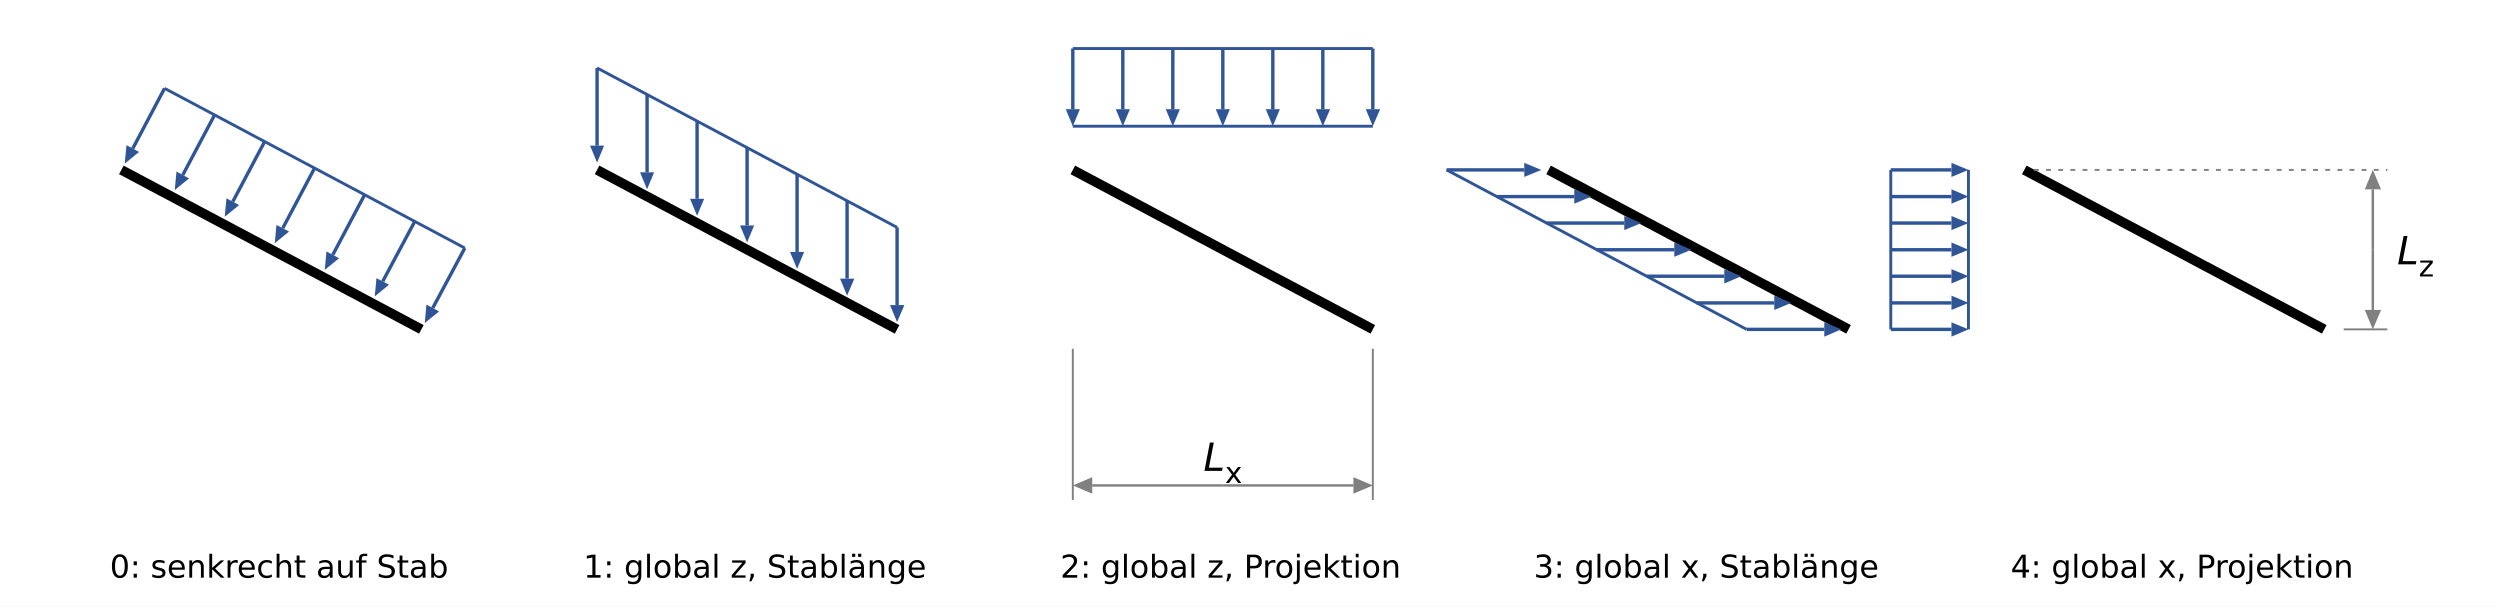
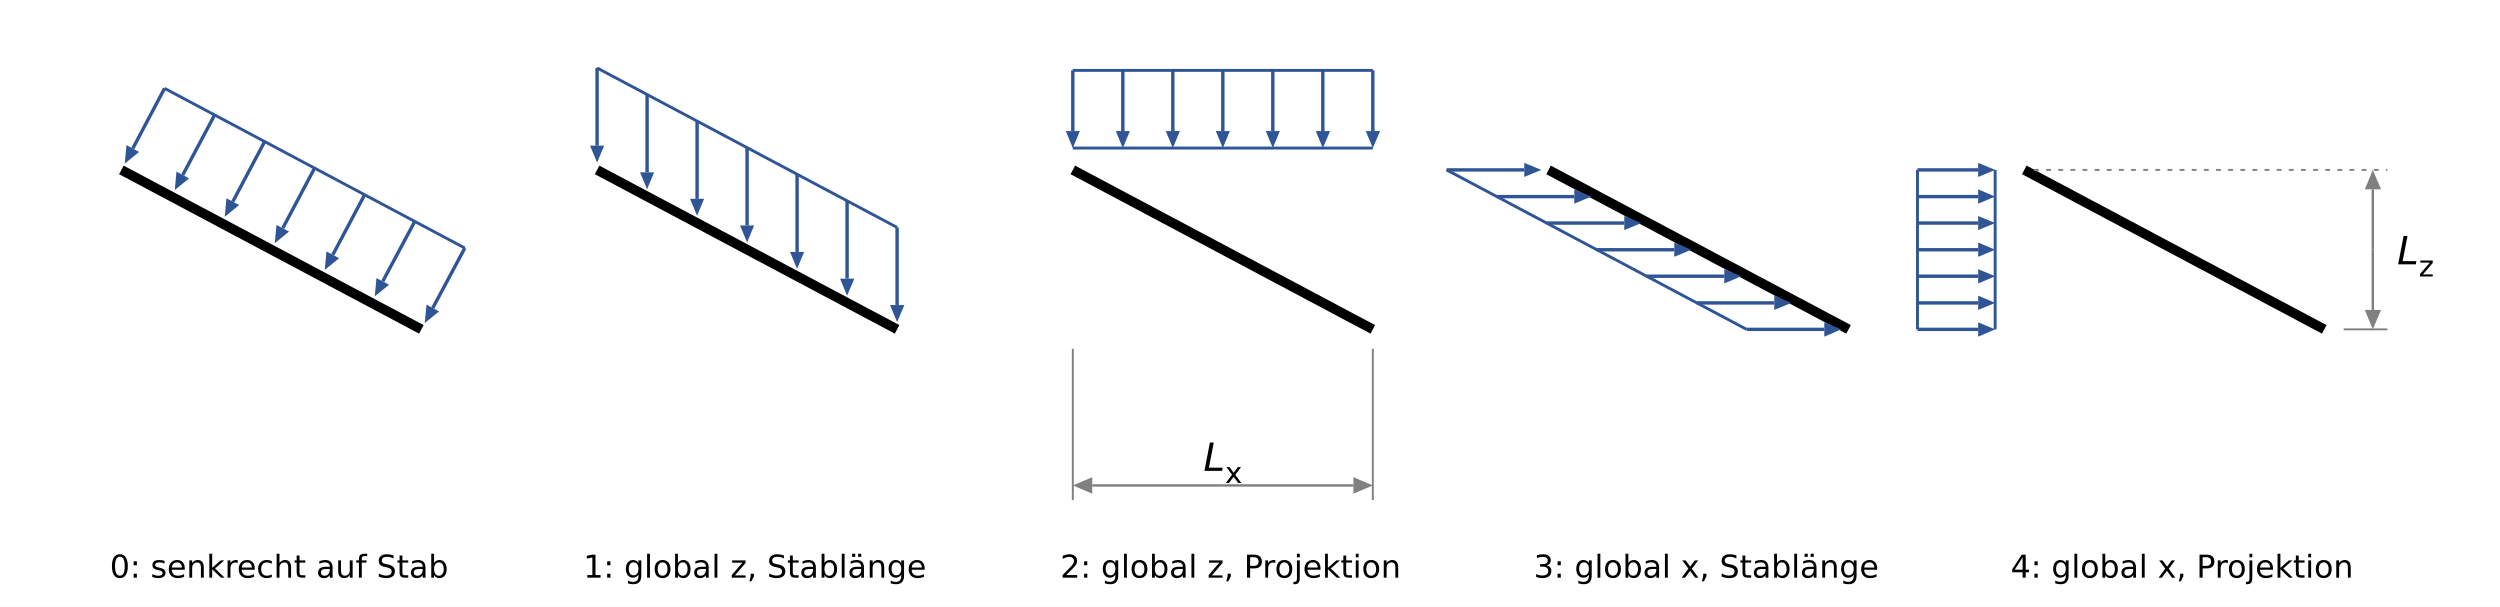
<svg xmlns="http://www.w3.org/2000/svg" width="1030" height="250" viewBox="0 0 1030 250">
  <rect width="100%" height="100%" fill="white" />
  <line x1="50.0" y1="70.0" x2="173.6" y2="135.7" stroke="#000000" stroke-width="4" stroke-linecap="butt" />
  <text x="115.0" y="238.0" font-family="DejaVu Sans, Arial, Helvetica, sans-serif" font-size="13" fill="#000000" text-anchor="middle" font-weight="normal">0: senkrecht auf Stab</text>
  <line x1="67.8" y1="36.4" x2="54.7" y2="61.2" stroke="#2f5597" stroke-width="1.4" stroke-linecap="butt" />
  <polygon points="51.4,67.4 57.3,62.6 52.1,59.8" fill="#2f5597" />
  <line x1="88.4" y1="47.4" x2="75.3" y2="72.1" stroke="#2f5597" stroke-width="1.4" stroke-linecap="butt" />
  <polygon points="72.0,78.3 77.9,73.5 72.7,70.7" fill="#2f5597" />
  <line x1="109.0" y1="58.4" x2="95.9" y2="83.1" stroke="#2f5597" stroke-width="1.4" stroke-linecap="butt" />
  <polygon points="92.6,89.3 98.5,84.5 93.3,81.7" fill="#2f5597" />
  <line x1="129.6" y1="69.3" x2="116.5" y2="94.0" stroke="#2f5597" stroke-width="1.4" stroke-linecap="butt" />
  <polygon points="113.2,100.2 119.1,95.4 113.9,92.7" fill="#2f5597" />
  <line x1="150.2" y1="80.3" x2="137.1" y2="105.0" stroke="#2f5597" stroke-width="1.4" stroke-linecap="butt" />
  <polygon points="133.8,111.2 139.7,106.4 134.5,103.6" fill="#2f5597" />
  <line x1="170.9" y1="91.2" x2="157.7" y2="115.9" stroke="#2f5597" stroke-width="1.4" stroke-linecap="butt" />
  <polygon points="154.4,122.1 160.3,117.3 155.1,114.6" fill="#2f5597" />
  <line x1="191.5" y1="102.2" x2="178.3" y2="126.9" stroke="#2f5597" stroke-width="1.4" stroke-linecap="butt" />
  <polygon points="175.0,133.1 180.9,128.3 175.7,125.5" fill="#2f5597" />
  <line x1="67.8" y1="36.4" x2="191.5" y2="102.2" stroke="#2f5597" stroke-width="1.2" stroke-linecap="butt" />
  <line x1="246.0" y1="70.0" x2="369.6" y2="135.7" stroke="#000000" stroke-width="4" stroke-linecap="butt" />
  <text x="311.0" y="238.0" font-family="DejaVu Sans, Arial, Helvetica, sans-serif" font-size="13" fill="#000000" text-anchor="middle" font-weight="normal">1: global z, Stablänge</text>
  <line x1="246.0" y1="28.0" x2="246.0" y2="60.0" stroke="#2f5597" stroke-width="1.4" stroke-linecap="butt" />
  <polygon points="246.0,67.0 248.9,60.0 243.1,60.0" fill="#2f5597" />
  <line x1="266.6" y1="39.0" x2="266.6" y2="71.0" stroke="#2f5597" stroke-width="1.4" stroke-linecap="butt" />
  <polygon points="266.6,78.0 269.5,71.0 263.7,71.0" fill="#2f5597" />
  <line x1="287.2" y1="49.9" x2="287.2" y2="81.9" stroke="#2f5597" stroke-width="1.4" stroke-linecap="butt" />
  <polygon points="287.2,88.9 290.1,81.9 284.3,81.9" fill="#2f5597" />
  <line x1="307.8" y1="60.9" x2="307.8" y2="92.9" stroke="#2f5597" stroke-width="1.4" stroke-linecap="butt" />
  <polygon points="307.8,99.9 310.7,92.9 304.9,92.9" fill="#2f5597" />
  <line x1="328.4" y1="71.8" x2="328.4" y2="103.8" stroke="#2f5597" stroke-width="1.4" stroke-linecap="butt" />
  <polygon points="328.4,110.8 331.3,103.8 325.5,103.8" fill="#2f5597" />
  <line x1="349.0" y1="82.8" x2="349.0" y2="114.8" stroke="#2f5597" stroke-width="1.4" stroke-linecap="butt" />
  <polygon points="349.0,121.8 352.0,114.8 346.1,114.8" fill="#2f5597" />
  <line x1="369.6" y1="93.7" x2="369.6" y2="125.7" stroke="#2f5597" stroke-width="1.4" stroke-linecap="butt" />
  <polygon points="369.6,132.7 372.6,125.7 366.7,125.7" fill="#2f5597" />
  <line x1="246.0" y1="28.0" x2="369.6" y2="93.7" stroke="#2f5597" stroke-width="1.2" stroke-linecap="butt" />
  <line x1="442.0" y1="70.0" x2="565.6" y2="135.7" stroke="#000000" stroke-width="4" stroke-linecap="butt" />
  <text x="507.0" y="238.0" font-family="DejaVu Sans, Arial, Helvetica, sans-serif" font-size="13" fill="#000000" text-anchor="middle" font-weight="normal">2: global z, Projektion</text>
-   <line x1="442.0" y1="20.0" x2="442.0" y2="45.0" stroke="#2f5597" stroke-width="1.4" stroke-linecap="butt" />
-   <polygon points="442.0,52.0 444.9,45.0 439.1,45.0" fill="#2f5597" />
-   <line x1="462.6" y1="20.0" x2="462.6" y2="45.0" stroke="#2f5597" stroke-width="1.4" stroke-linecap="butt" />
-   <polygon points="462.6,52.0 465.5,45.0 459.7,45.0" fill="#2f5597" />
-   <line x1="483.2" y1="20.0" x2="483.2" y2="45.0" stroke="#2f5597" stroke-width="1.4" stroke-linecap="butt" />
-   <polygon points="483.2,52.0 486.1,45.0 480.3,45.0" fill="#2f5597" />
-   <line x1="503.8" y1="20.0" x2="503.8" y2="45.0" stroke="#2f5597" stroke-width="1.4" stroke-linecap="butt" />
-   <polygon points="503.8,52.0 506.7,45.0 500.9,45.0" fill="#2f5597" />
-   <line x1="524.4" y1="20.0" x2="524.4" y2="45.0" stroke="#2f5597" stroke-width="1.4" stroke-linecap="butt" />
-   <polygon points="524.4,52.0 527.3,45.0 521.5,45.0" fill="#2f5597" />
-   <line x1="545.0" y1="20.0" x2="545.0" y2="45.0" stroke="#2f5597" stroke-width="1.4" stroke-linecap="butt" />
-   <polygon points="545.0,52.0 548.0,45.0 542.1,45.0" fill="#2f5597" />
-   <line x1="565.6" y1="20.0" x2="565.6" y2="45.0" stroke="#2f5597" stroke-width="1.4" stroke-linecap="butt" />
-   <polygon points="565.6,52.0 568.6,45.0 562.7,45.0" fill="#2f5597" />
-   <line x1="442.0" y1="20.0" x2="565.6" y2="20.0" stroke="#2f5597" stroke-width="1.2" stroke-linecap="butt" />
-   <line x1="442.0" y1="52.0" x2="565.6" y2="52.0" stroke="#2f5597" stroke-width="1.2" stroke-linecap="butt" />
+   <line x1="442.0" y1="29.0" x2="442.0" y2="54.0" stroke="#2f5597" stroke-width="1.4" stroke-linecap="butt" />
+   <polygon points="442.0,61.0 444.9,54.0 439.1,54.0" fill="#2f5597" />
+   <line x1="462.6" y1="29.0" x2="462.6" y2="54.0" stroke="#2f5597" stroke-width="1.4" stroke-linecap="butt" />
+   <polygon points="462.6,61.0 465.5,54.0 459.7,54.0" fill="#2f5597" />
+   <line x1="483.2" y1="29.0" x2="483.2" y2="54.0" stroke="#2f5597" stroke-width="1.4" stroke-linecap="butt" />
+   <polygon points="483.2,61.0 486.1,54.0 480.3,54.0" fill="#2f5597" />
+   <line x1="503.8" y1="29.0" x2="503.8" y2="54.0" stroke="#2f5597" stroke-width="1.4" stroke-linecap="butt" />
+   <polygon points="503.8,61.0 506.7,54.0 500.9,54.0" fill="#2f5597" />
+   <line x1="524.4" y1="29.0" x2="524.4" y2="54.0" stroke="#2f5597" stroke-width="1.4" stroke-linecap="butt" />
+   <polygon points="524.4,61.0 527.3,54.0 521.5,54.0" fill="#2f5597" />
+   <line x1="545.0" y1="29.0" x2="545.0" y2="54.0" stroke="#2f5597" stroke-width="1.4" stroke-linecap="butt" />
+   <polygon points="545.0,61.0 548.0,54.0 542.1,54.0" fill="#2f5597" />
+   <line x1="565.6" y1="29.0" x2="565.6" y2="54.0" stroke="#2f5597" stroke-width="1.4" stroke-linecap="butt" />
+   <polygon points="565.6,61.0 568.6,54.0 562.7,54.0" fill="#2f5597" />
+   <line x1="442.0" y1="29.0" x2="565.6" y2="29.0" stroke="#2f5597" stroke-width="1.2" stroke-linecap="butt" />
+   <line x1="442.0" y1="61.0" x2="565.6" y2="61.0" stroke="#2f5597" stroke-width="1.2" stroke-linecap="butt" />
  <line x1="442.0" y1="143.7" x2="442.0" y2="206.0" stroke="#808080" stroke-width="0.8" stroke-linecap="butt" />
  <line x1="565.6" y1="143.7" x2="565.6" y2="206.0" stroke="#808080" stroke-width="0.8" stroke-linecap="butt" />
  <line x1="503.8" y1="200.0" x2="450.0" y2="200.0" stroke="#808080" stroke-width="1.0" stroke-linecap="butt" />
  <polygon points="442.0,200.0 450.0,203.4 450.0,196.6" fill="#808080" />
  <line x1="503.8" y1="200.0" x2="557.6" y2="200.0" stroke="#808080" stroke-width="1.0" stroke-linecap="butt" />
  <polygon points="565.6,200.0 557.6,196.6 557.6,203.4" fill="#808080" />
  <text x="503.8" y="194.0" font-family="DejaVu Sans, Arial, Helvetica, sans-serif" font-size="16" fill="#000000" text-anchor="middle" font-style="italic">L<tspan dy="5" font-size="12" font-style="normal">x</tspan>
  </text>
  <line x1="638.0" y1="70.0" x2="761.6" y2="135.7" stroke="#000000" stroke-width="4" stroke-linecap="butt" />
  <text x="703.0" y="238.0" font-family="DejaVu Sans, Arial, Helvetica, sans-serif" font-size="13" fill="#000000" text-anchor="middle" font-weight="normal">3: global x, Stablänge</text>
  <line x1="596.0" y1="70.0" x2="628.0" y2="70.0" stroke="#2f5597" stroke-width="1.4" stroke-linecap="butt" />
  <polygon points="635.0,70.0 628.0,67.1 628.0,72.9" fill="#2f5597" />
  <line x1="616.6" y1="81.0" x2="648.6" y2="81.0" stroke="#2f5597" stroke-width="1.4" stroke-linecap="butt" />
  <polygon points="655.6,81.0 648.6,78.0 648.6,83.9" fill="#2f5597" />
  <line x1="637.2" y1="91.9" x2="669.2" y2="91.9" stroke="#2f5597" stroke-width="1.4" stroke-linecap="butt" />
  <polygon points="676.2,91.9 669.2,89.0 669.2,94.8" fill="#2f5597" />
  <line x1="657.8" y1="102.9" x2="689.8" y2="102.9" stroke="#2f5597" stroke-width="1.4" stroke-linecap="butt" />
  <polygon points="696.8,102.9 689.8,99.9 689.8,105.8" fill="#2f5597" />
  <line x1="678.4" y1="113.8" x2="710.4" y2="113.8" stroke="#2f5597" stroke-width="1.4" stroke-linecap="butt" />
  <polygon points="717.4,113.8 710.4,110.9 710.4,116.8" fill="#2f5597" />
  <line x1="699.0" y1="124.8" x2="731.0" y2="124.8" stroke="#2f5597" stroke-width="1.4" stroke-linecap="butt" />
  <polygon points="738.0,124.8 731.0,121.8 731.0,127.7" fill="#2f5597" />
  <line x1="719.6" y1="135.7" x2="751.6" y2="135.7" stroke="#2f5597" stroke-width="1.4" stroke-linecap="butt" />
  <polygon points="758.6,135.7 751.6,132.8 751.6,138.7" fill="#2f5597" />
  <line x1="596.0" y1="70.0" x2="719.6" y2="135.7" stroke="#2f5597" stroke-width="1.2" stroke-linecap="butt" />
  <line x1="834.0" y1="70.0" x2="957.6" y2="135.7" stroke="#000000" stroke-width="4" stroke-linecap="butt" />
  <text x="899.0" y="238.0" font-family="DejaVu Sans, Arial, Helvetica, sans-serif" font-size="13" fill="#000000" text-anchor="middle" font-weight="normal">4: global x, Projektion</text>
-   <line x1="779.0" y1="70.0" x2="804.0" y2="70.0" stroke="#2f5597" stroke-width="1.4" stroke-linecap="butt" />
-   <polygon points="811.0,70.0 804.0,67.1 804.0,72.9" fill="#2f5597" />
-   <line x1="779.0" y1="81.0" x2="804.0" y2="81.0" stroke="#2f5597" stroke-width="1.4" stroke-linecap="butt" />
-   <polygon points="811.0,81.0 804.0,78.0 804.0,83.9" fill="#2f5597" />
-   <line x1="779.0" y1="91.9" x2="804.0" y2="91.9" stroke="#2f5597" stroke-width="1.4" stroke-linecap="butt" />
-   <polygon points="811.0,91.9 804.0,89.0 804.0,94.8" fill="#2f5597" />
-   <line x1="779.0" y1="102.9" x2="804.0" y2="102.9" stroke="#2f5597" stroke-width="1.4" stroke-linecap="butt" />
-   <polygon points="811.0,102.9 804.0,99.9 804.0,105.8" fill="#2f5597" />
-   <line x1="779.0" y1="113.8" x2="804.0" y2="113.8" stroke="#2f5597" stroke-width="1.4" stroke-linecap="butt" />
-   <polygon points="811.0,113.8 804.0,110.9 804.0,116.8" fill="#2f5597" />
-   <line x1="779.0" y1="124.8" x2="804.0" y2="124.8" stroke="#2f5597" stroke-width="1.4" stroke-linecap="butt" />
-   <polygon points="811.0,124.8 804.0,121.8 804.0,127.7" fill="#2f5597" />
-   <line x1="779.0" y1="135.7" x2="804.0" y2="135.7" stroke="#2f5597" stroke-width="1.4" stroke-linecap="butt" />
-   <polygon points="811.0,135.7 804.0,132.8 804.0,138.7" fill="#2f5597" />
-   <line x1="779.0" y1="70.0" x2="779.0" y2="135.7" stroke="#2f5597" stroke-width="1.2" stroke-linecap="butt" />
-   <line x1="811.0" y1="70.0" x2="811.0" y2="135.7" stroke="#2f5597" stroke-width="1.2" stroke-linecap="butt" />
+   <line x1="790.0" y1="70.0" x2="815.0" y2="70.0" stroke="#2f5597" stroke-width="1.4" stroke-linecap="butt" />
+   <polygon points="822.0,70.0 815.0,67.1 815.0,72.9" fill="#2f5597" />
+   <line x1="790.0" y1="81.0" x2="815.0" y2="81.0" stroke="#2f5597" stroke-width="1.4" stroke-linecap="butt" />
+   <polygon points="822.0,81.0 815.0,78.0 815.0,83.9" fill="#2f5597" />
+   <line x1="790.0" y1="91.9" x2="815.0" y2="91.9" stroke="#2f5597" stroke-width="1.4" stroke-linecap="butt" />
+   <polygon points="822.0,91.9 815.0,89.0 815.0,94.8" fill="#2f5597" />
+   <line x1="790.0" y1="102.9" x2="815.0" y2="102.9" stroke="#2f5597" stroke-width="1.4" stroke-linecap="butt" />
+   <polygon points="822.0,102.9 815.0,99.9 815.0,105.8" fill="#2f5597" />
+   <line x1="790.0" y1="113.8" x2="815.0" y2="113.8" stroke="#2f5597" stroke-width="1.4" stroke-linecap="butt" />
+   <polygon points="822.0,113.8 815.0,110.9 815.0,116.8" fill="#2f5597" />
+   <line x1="790.0" y1="124.8" x2="815.0" y2="124.8" stroke="#2f5597" stroke-width="1.4" stroke-linecap="butt" />
+   <polygon points="822.0,124.8 815.0,121.8 815.0,127.7" fill="#2f5597" />
+   <line x1="790.0" y1="135.7" x2="815.0" y2="135.7" stroke="#2f5597" stroke-width="1.4" stroke-linecap="butt" />
+   <polygon points="822.0,135.7 815.0,132.8 815.0,138.7" fill="#2f5597" />
+   <line x1="790.0" y1="70.0" x2="790.0" y2="135.7" stroke="#2f5597" stroke-width="1.2" stroke-linecap="butt" />
+   <line x1="822.0" y1="70.0" x2="822.0" y2="135.7" stroke="#2f5597" stroke-width="1.2" stroke-linecap="butt" />
  <line x1="838.0" y1="70.0" x2="983.6" y2="70.0" stroke="#808080" stroke-width="0.8" stroke-linecap="butt" stroke-dasharray="2,3" />
  <line x1="965.6" y1="135.7" x2="983.6" y2="135.7" stroke="#808080" stroke-width="0.8" stroke-linecap="butt" />
  <line x1="977.6" y1="102.9" x2="977.6" y2="78.0" stroke="#808080" stroke-width="1.0" stroke-linecap="butt" />
  <polygon points="977.6,70.0 974.3,78.0 981.0,78.0" fill="#808080" />
  <line x1="977.6" y1="102.9" x2="977.6" y2="127.7" stroke="#808080" stroke-width="1.0" stroke-linecap="butt" />
  <polygon points="977.6,135.7 981.0,127.7 974.3,127.7" fill="#808080" />
  <text x="987.6" y="108.9" font-family="DejaVu Sans, Arial, Helvetica, sans-serif" font-size="16" fill="#000000" text-anchor="start" font-style="italic">L<tspan dy="5" font-size="12" font-style="normal">z</tspan>
  </text>
</svg>
